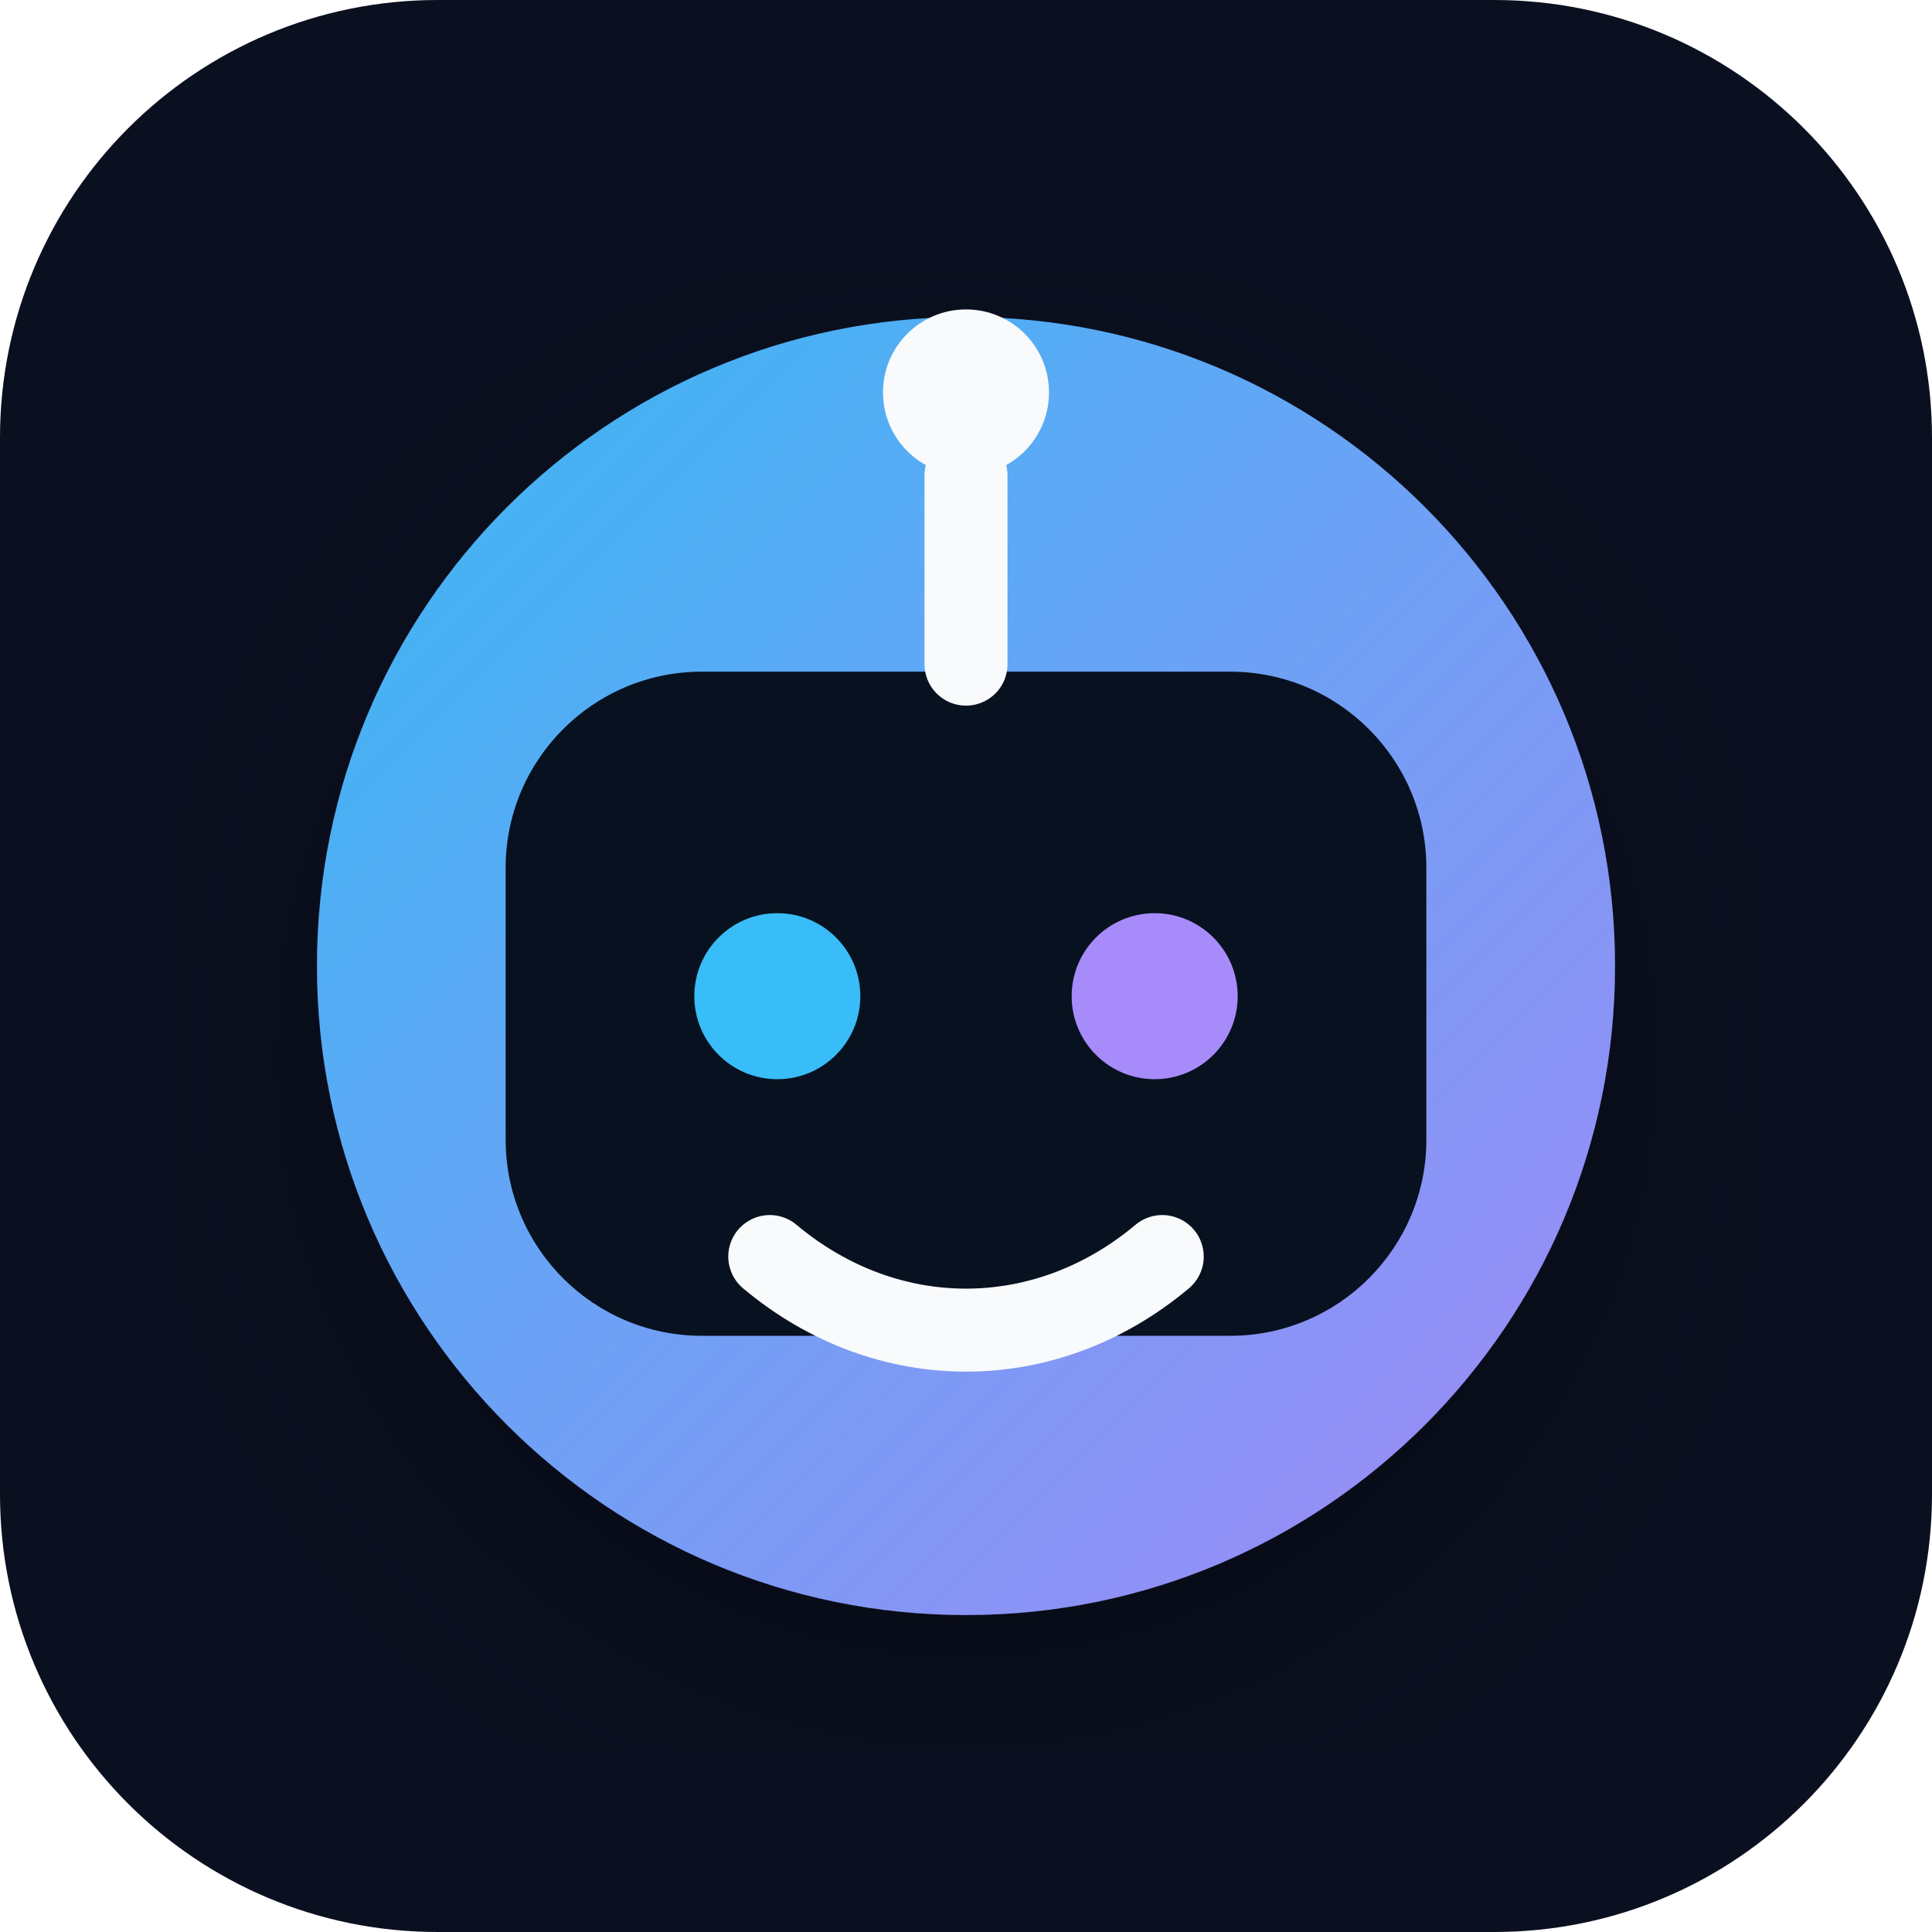
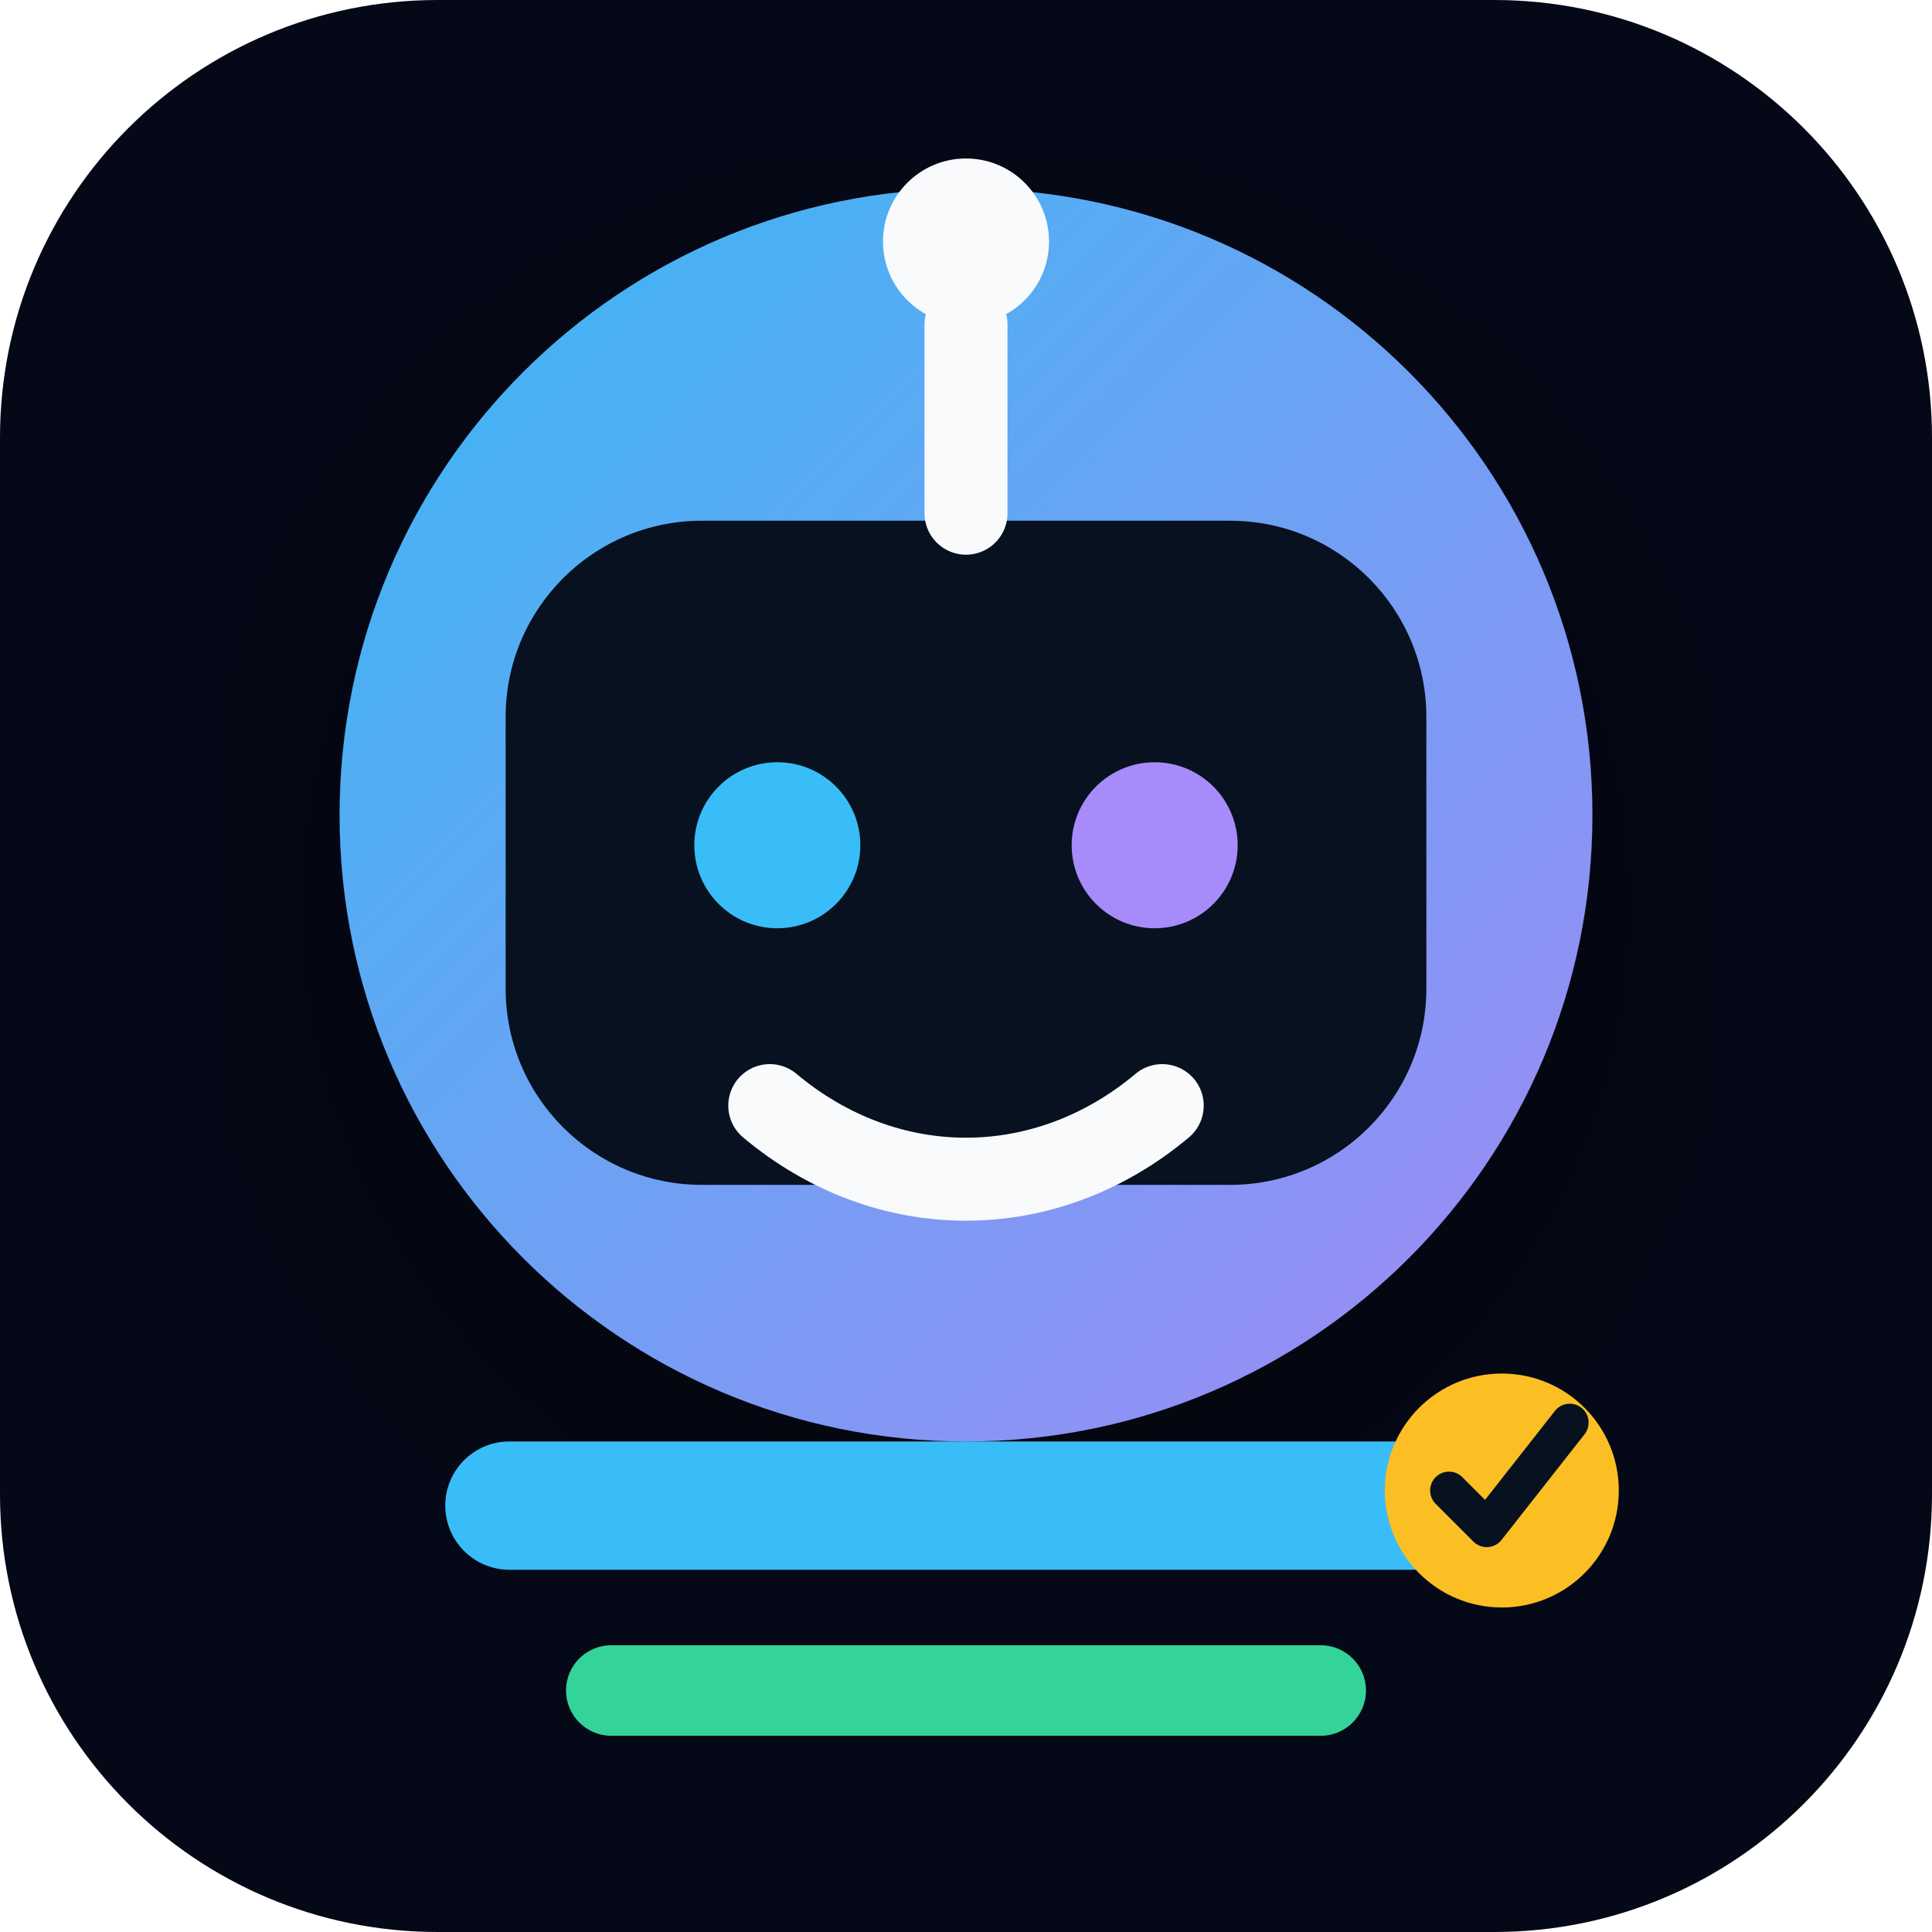
<svg xmlns="http://www.w3.org/2000/svg" width="512" height="512" viewBox="0 0 512 512">
  <defs>
    <linearGradient id="g" x1="0" x2="1" y1="0" y2="1">
      <stop offset="0%" stop-color="#38bdf8" />
      <stop offset="100%" stop-color="#a78bfa" />
    </linearGradient>
-     <filter id="shadow">
-       <feDropShadow dx="0" dy="24" stdDeviation="28" flood-color="#000" flood-opacity=".35" />
+     <filter id="s">
+       <feDropShadow dx="0" dy="24" stdDeviation="28" flood-color="#000" flood-opacity=".36" />
    </filter>
  </defs>
-   <rect width="512" height="512" rx="116" fill="#0b1020" />
-   <circle cx="256" cy="256" r="172" fill="url(#g)" opacity=".98" filter="url(#shadow)" />
-   <rect x="134" y="178" width="244" height="176" rx="52" fill="#07111f" />
-   <circle cx="206" cy="264" r="22" fill="#38bdf8" />
-   <circle cx="306" cy="264" r="22" fill="#a78bfa" />
-   <path d="M204 333c31 26 73 26 104 0" fill="none" stroke="#f8fafc" stroke-width="22" stroke-linecap="round" />
-   <path d="M256 126v50" stroke="#f8fafc" stroke-width="22" stroke-linecap="round" />
-   <circle cx="256" cy="104" r="22" fill="#f8fafc" />
+   <rect width="512" height="512" rx="116" fill="#050816" />
+   <circle cx="256" cy="216" r="166" fill="url(#g)" opacity=".98" filter="url(#s)" />
+   <rect x="134" y="138" width="244" height="176" rx="52" fill="#07111f" />
+   <circle cx="206" cy="224" r="22" fill="#38bdf8" />
+   <circle cx="306" cy="224" r="22" fill="#a78bfa" />
+   <path d="M204 293c31 26 73 26 104 0" fill="none" stroke="#f8fafc" stroke-width="22" stroke-linecap="round" />
+   <path d="M256 86v50" stroke="#f8fafc" stroke-width="22" stroke-linecap="round" />
+   <circle cx="256" cy="64" r="22" fill="#f8fafc" />
+   <rect x="118" y="382" width="276" height="34" rx="17" fill="#38bdf8" />
+   <rect x="150" y="436" width="212" height="24" rx="12" fill="#34d399" />
+   <circle cx="398" cy="395" r="31" fill="#fbbf24" />
+   <path d="M384 395l10 10 22-28" fill="none" stroke="#07111f" stroke-width="10" stroke-linecap="round" stroke-linejoin="round" />
</svg>
